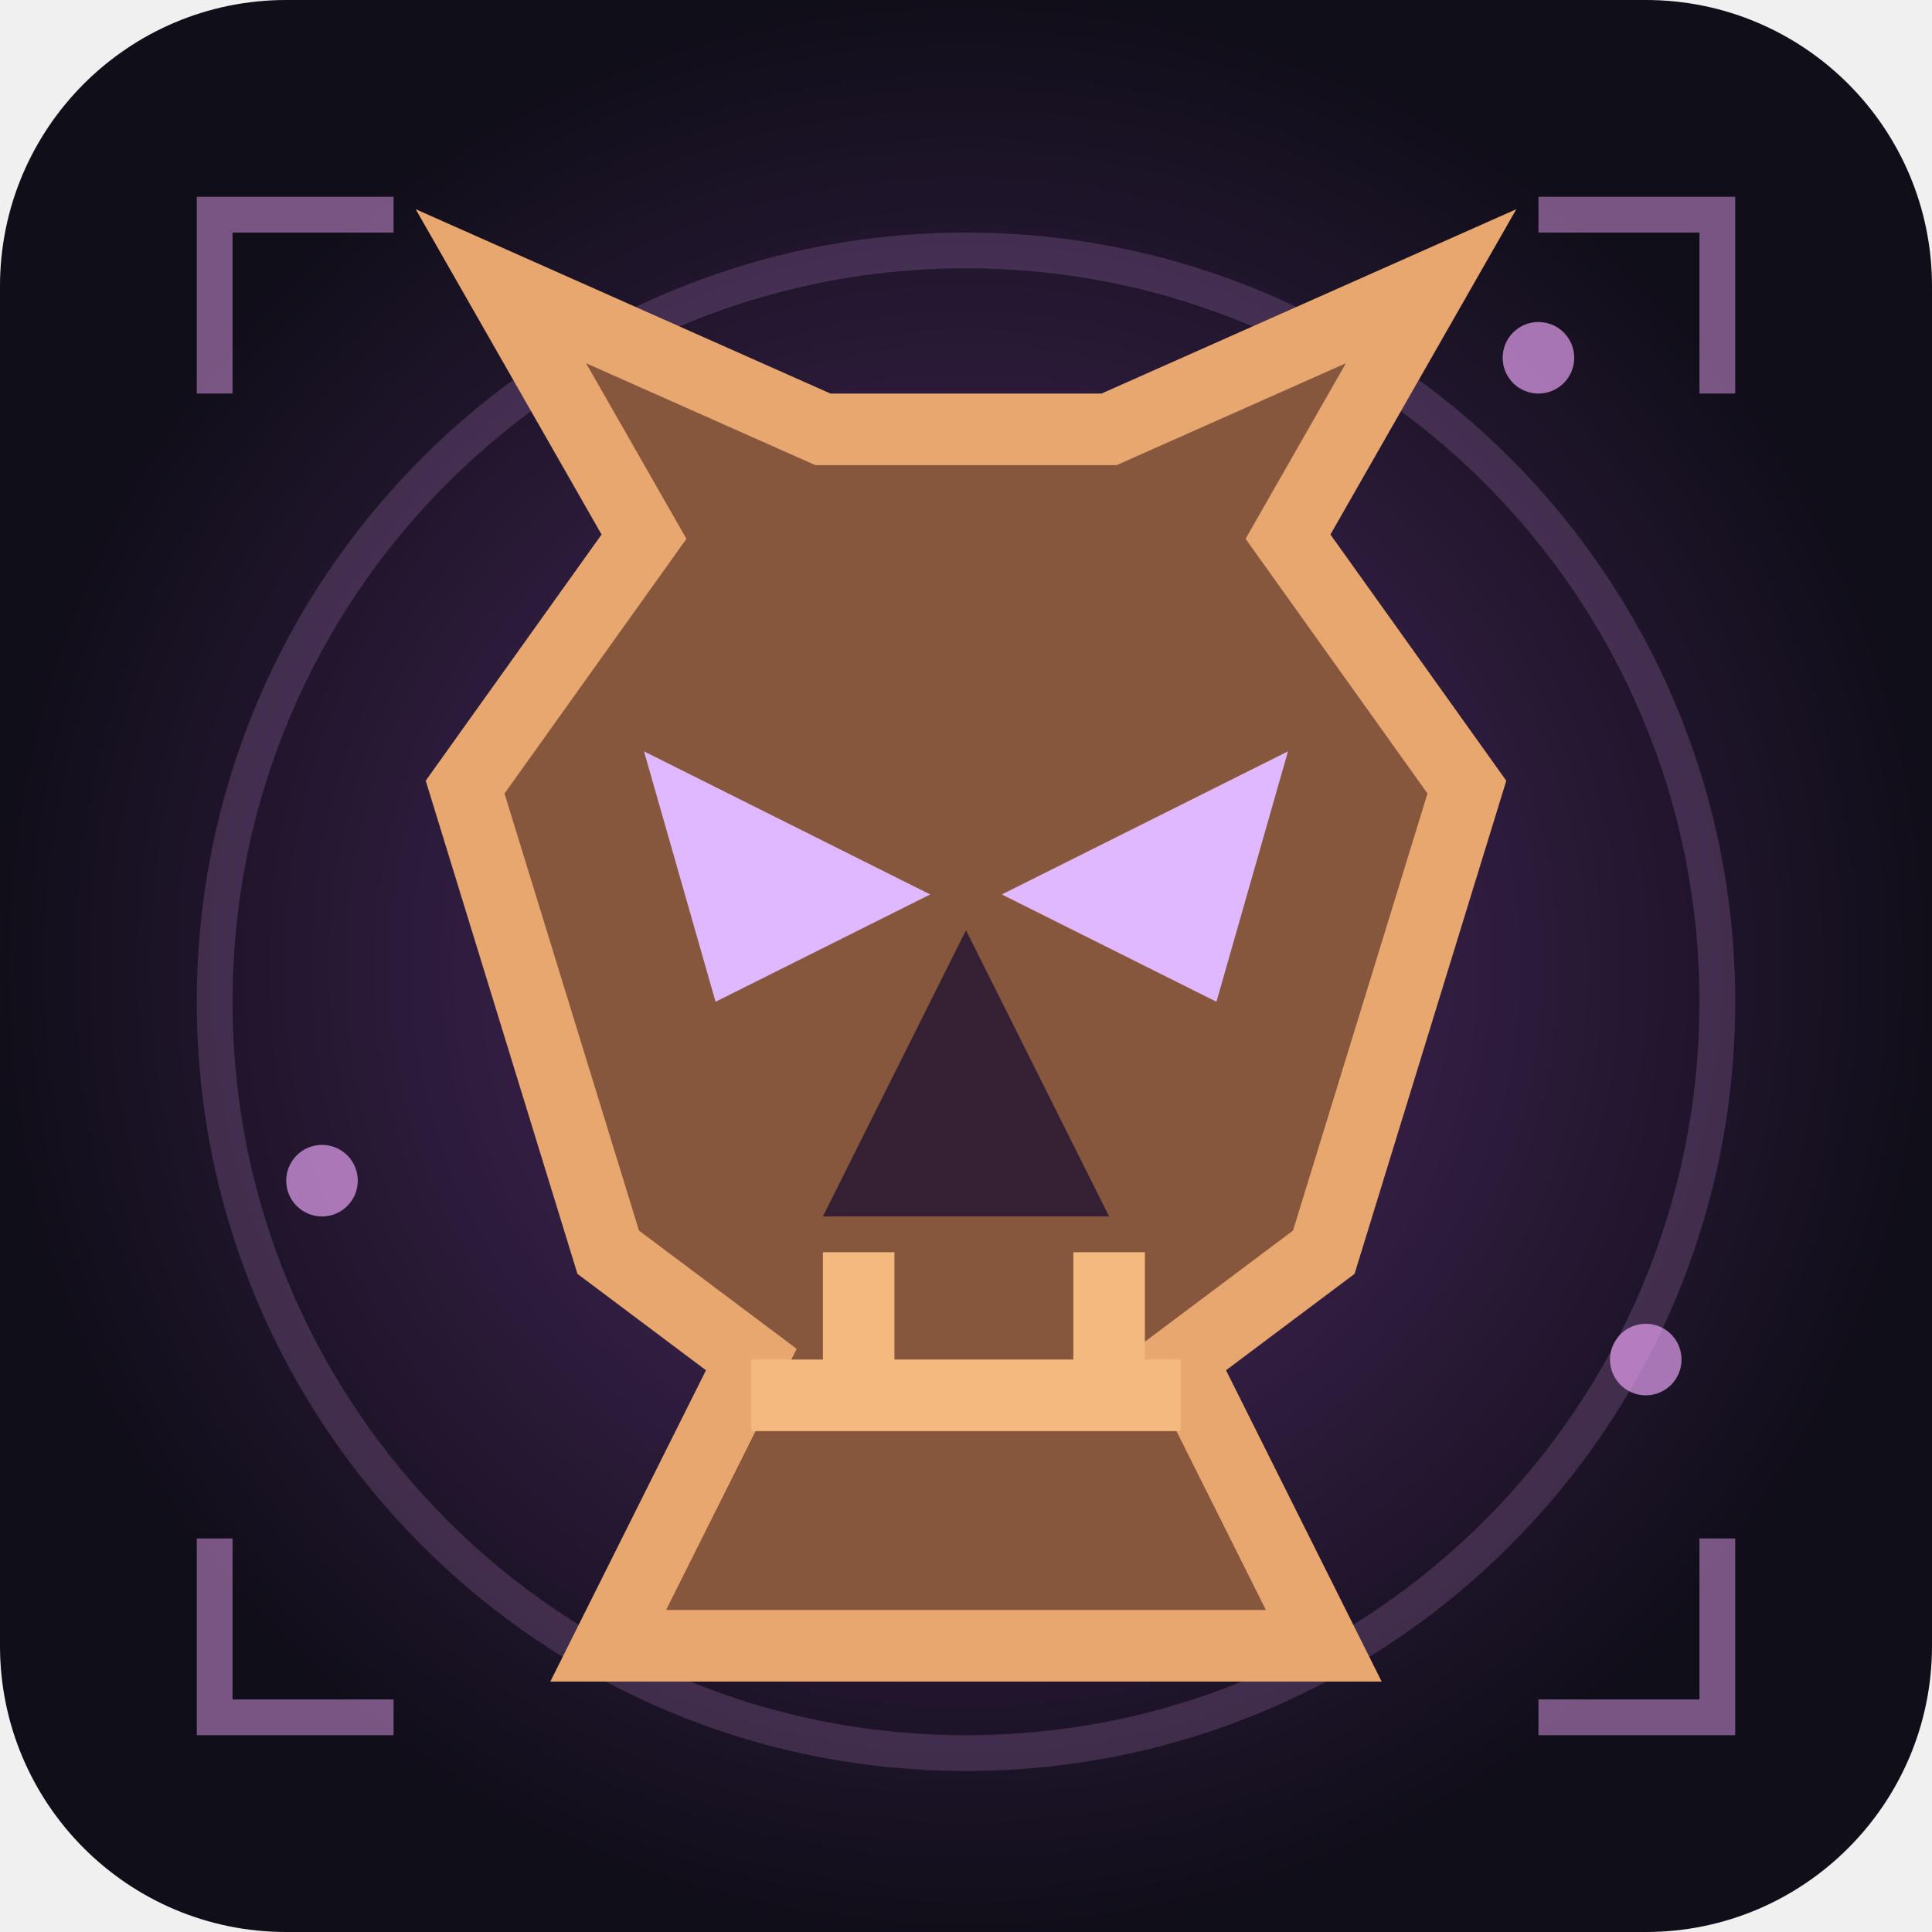
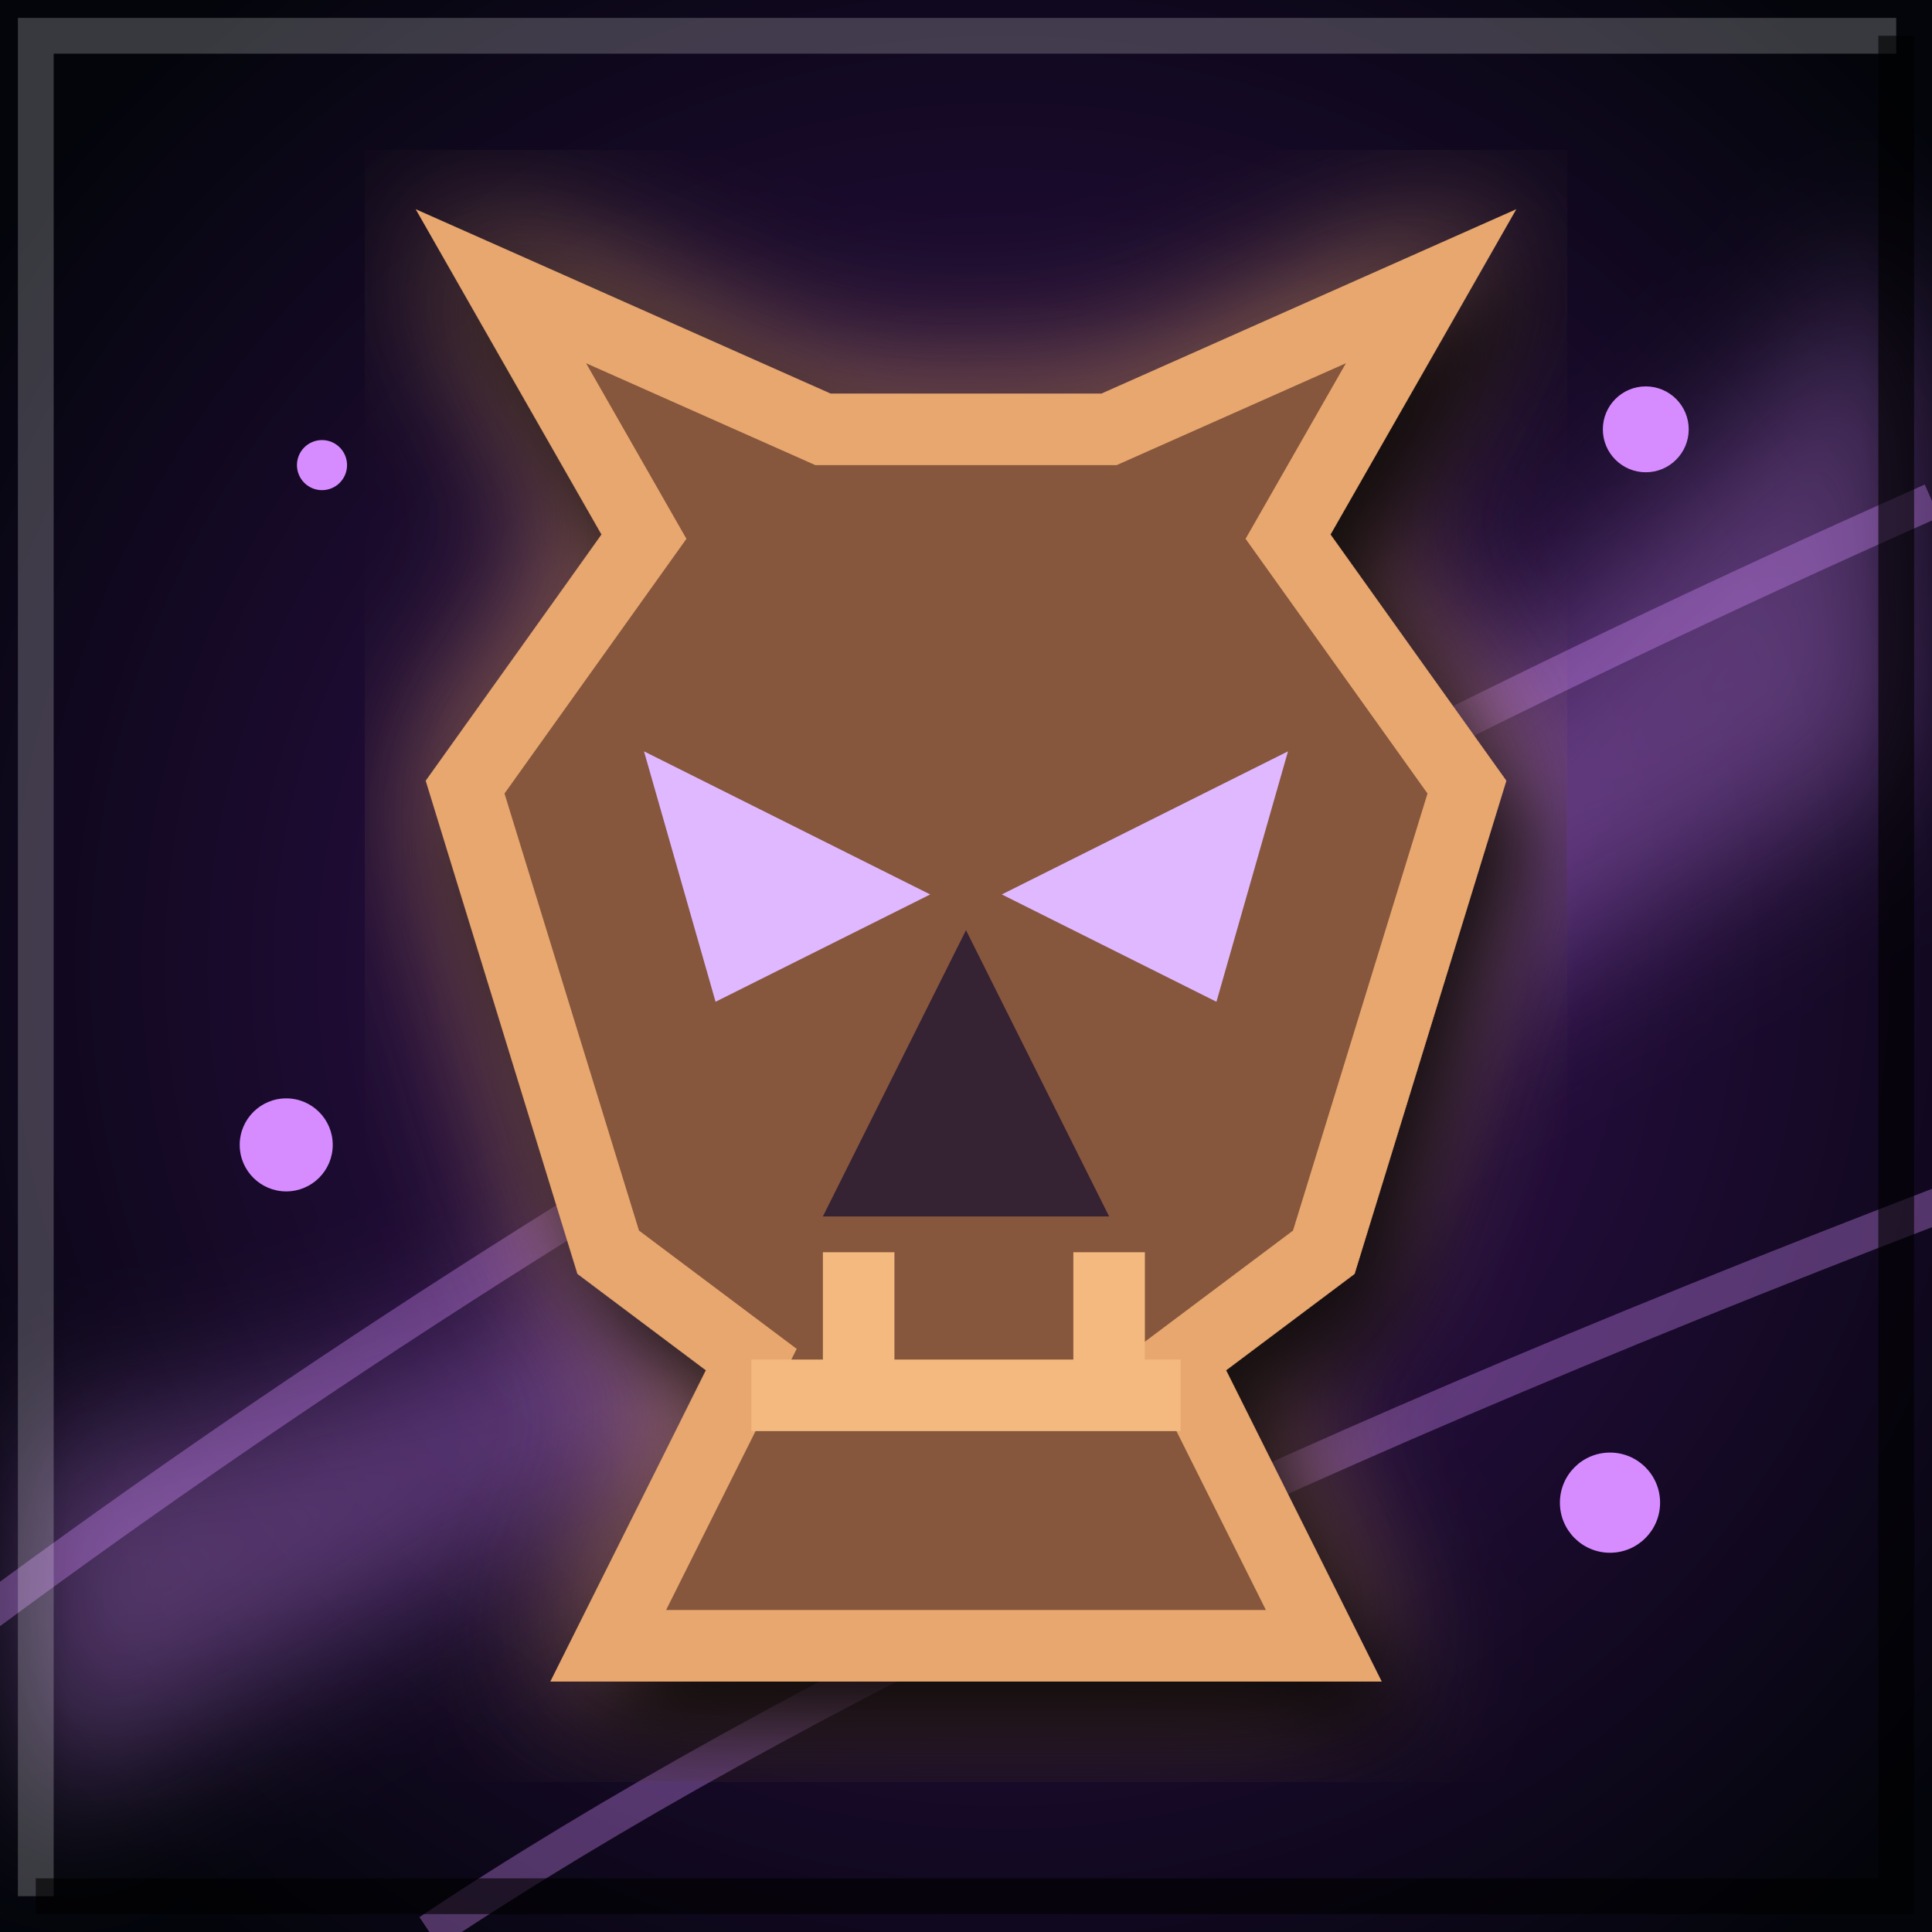
<svg xmlns="http://www.w3.org/2000/svg" viewBox="0 0 54 54">
  <defs>
-     <radialGradient id="bg">
-       <stop stop-color="#512b66" />
-       <stop offset="1" stop-color="#100e19" />
+     <radialGradient id="field" cx="52%" cy="50%" r="64%">
+       <stop stop-color="#d68cff" />
+       <stop offset=".42" stop-color="#240d3c" />
+       <stop offset="1" stop-color="#03050b" />
    </radialGradient>
-     <linearGradient id="gold" x2="0" y2="1" gradientUnits="objectBoundingBox">
-       <stop stop-color="#fff1b6" />
-       <stop offset=".46" stop-color="#dfad59" />
-       <stop offset="1" stop-color="#936238" />
+     <linearGradient id="gold" x1="0" x2="1" y1="0" y2="1">
+       <stop stop-color="#fffad7" />
+       <stop offset=".24" stop-color="#ffdc7e" />
+       <stop offset=".51" stop-color="#ac6129" />
+       <stop offset=".70" stop-color="#f2bb68" />
+       <stop offset="1" stop-color="#452028" />
    </linearGradient>
+     <filter id="halo">
+       <feGaussianBlur stdDeviation="2.1" />
+     </filter>
+     <filter id="shade">
+       <feDropShadow dx="1" dy="1.5" stdDeviation="1.2" flood-color="#000" flood-opacity=".85" />
+     </filter>
  </defs>
-   <rect width="54" height="54" rx="8" fill="url(#bg)" />
-   <circle cx="27" cy="28" r="21" fill="none" stroke="#e4a0ef" opacity=".18" />
-   <path d="M6 11V6h5m32 0h5v5M6 43v5h5m32 0h5v-5" stroke="#e4a0ef" opacity=".49" fill="none" />
-   <g fill="#e4a0ef" opacity=".7">
-     <circle cx="9" cy="33" r="1" />
-     <circle cx="43" cy="10" r="1" />
-     <circle cx="46" cy="38" r="1" />
+   <rect width="54" height="54" fill="url(#field)" />
+   <g fill="none" stroke="#d68cff">
+     <path d="M-5 43Q23 45 56 8M-7 52Q19 37 58 16" stroke-width="5" opacity=".36" filter="url(#halo)" />
+     <path d="M-8 51Q18 30 54 14m-42 40q15-10 44-21" opacity=".34" />
  </g>
-   <path d="M18 15 14 8l9 4h8l9-4-4 7 5 7-4 13-4 3 4 8H17l4-8-4-3-4-13z" fill="#86563d" stroke="#e7a76e" stroke-width="2" />
-   <path d="m18 21 8 4-6 3zm18 0-8 4 6 3z" fill="#dfb8ff" />
-   <path d="m27 26 4 8h-8z" fill="#362033" />
-   <path d="M21 39h12m-9-4v5m7-5v5" stroke="#f3b97f" stroke-width="2" />
+   <g fill="#d68cff">
+     <circle cx="8" cy="32" r="1.3" />
+     <circle cx="46" cy="12" r="1.2" />
+     <circle cx="45" cy="42" r="1.4" />
+     <circle cx="9" cy="13" r=".7" />
+   </g>
+   <g opacity=".75" filter="url(#halo)">
+     <path d="M18 15 14 8l9 4h8l9-4-4 7 5 7-4 13-4 3 4 8H17l4-8-4-3-4-13z" fill="#86563d" stroke="#e7a76e" stroke-width="2" />
+     <path d="m18 21 8 4-6 3zm18 0-8 4 6 3z" fill="#dfb8ff" />
+     <path d="m27 26 4 8h-8z" fill="#362033" />
+     <path d="M21 39h12m-9-4v5m7-5v5" stroke="#f3b97f" stroke-width="2" />
+   </g>
+   <g filter="url(#shade)">
+     <path d="M18 15 14 8l9 4h8l9-4-4 7 5 7-4 13-4 3 4 8H17l4-8-4-3-4-13z" fill="#86563d" stroke="#e7a76e" stroke-width="2" />
+     <path d="m18 21 8 4-6 3zm18 0-8 4 6 3z" fill="#dfb8ff" />
+     <path d="m27 26 4 8h-8z" fill="#362033" />
+     <path d="M21 39h12m-9-4v5m7-5v5" stroke="#f3b97f" stroke-width="2" />
+   </g>
+   <path d="M1 53V1h52" fill="none" stroke="#ffffff" opacity=".21" />
+   <path d="M1 53h52V1" fill="none" stroke="#000" opacity=".62" />
</svg>
